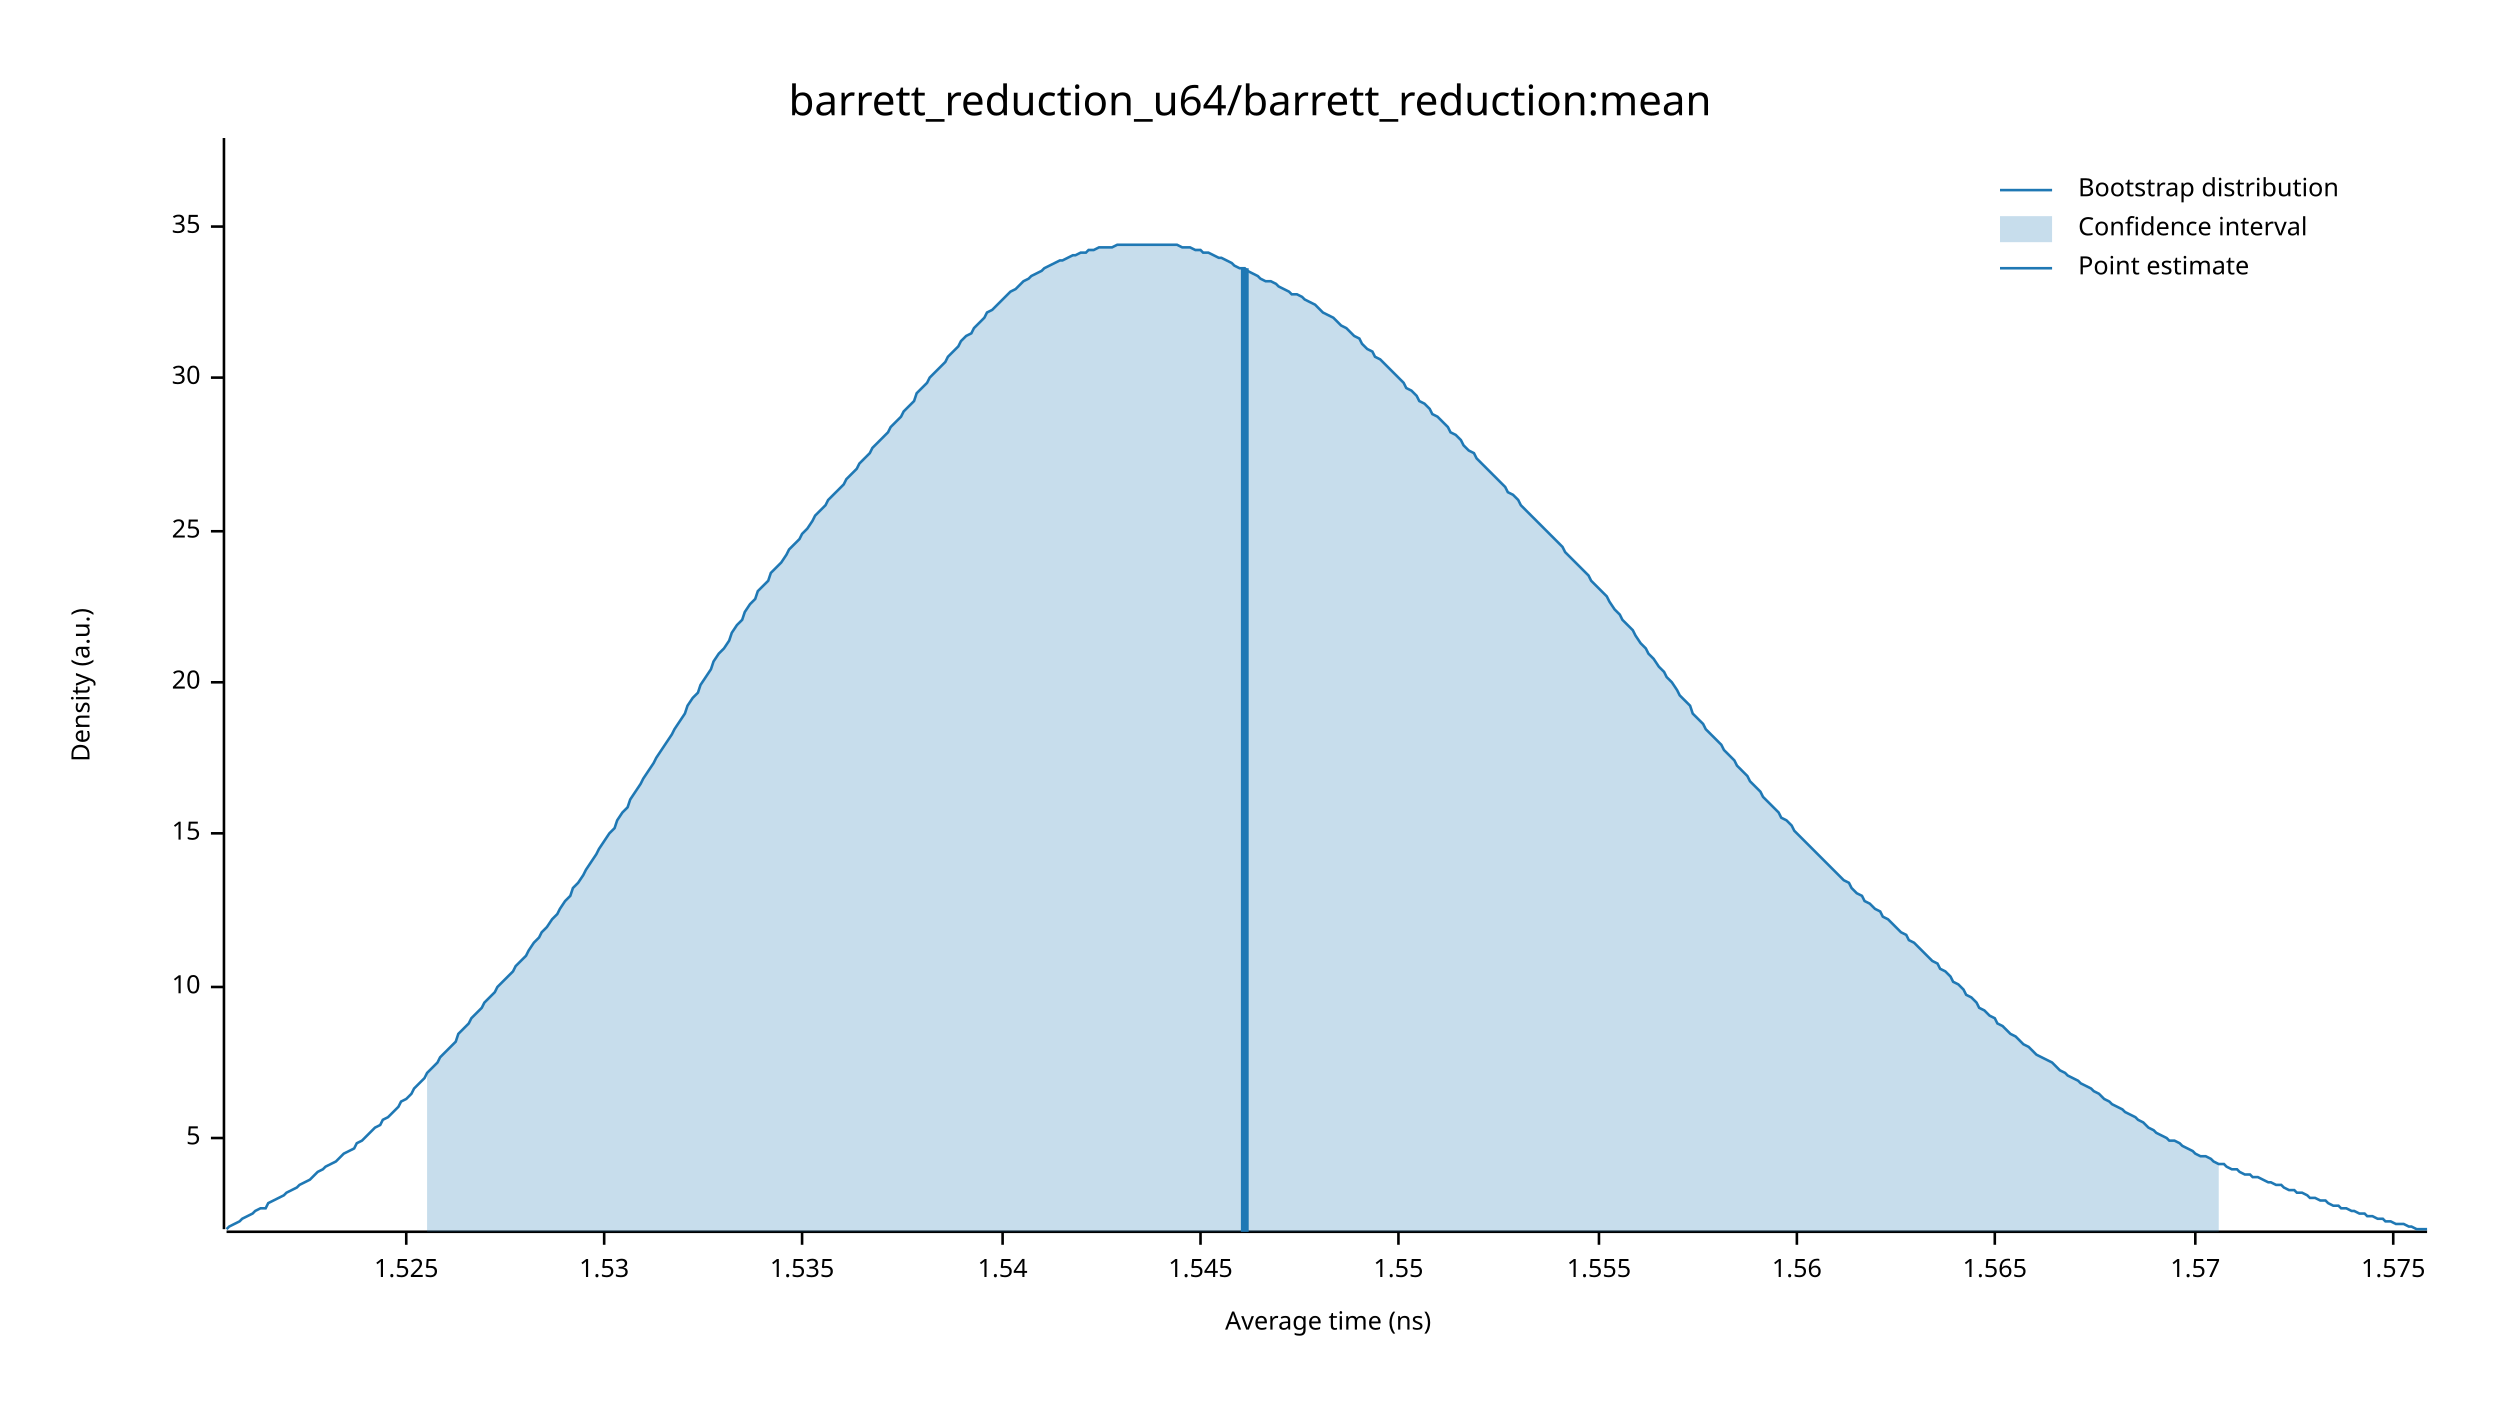
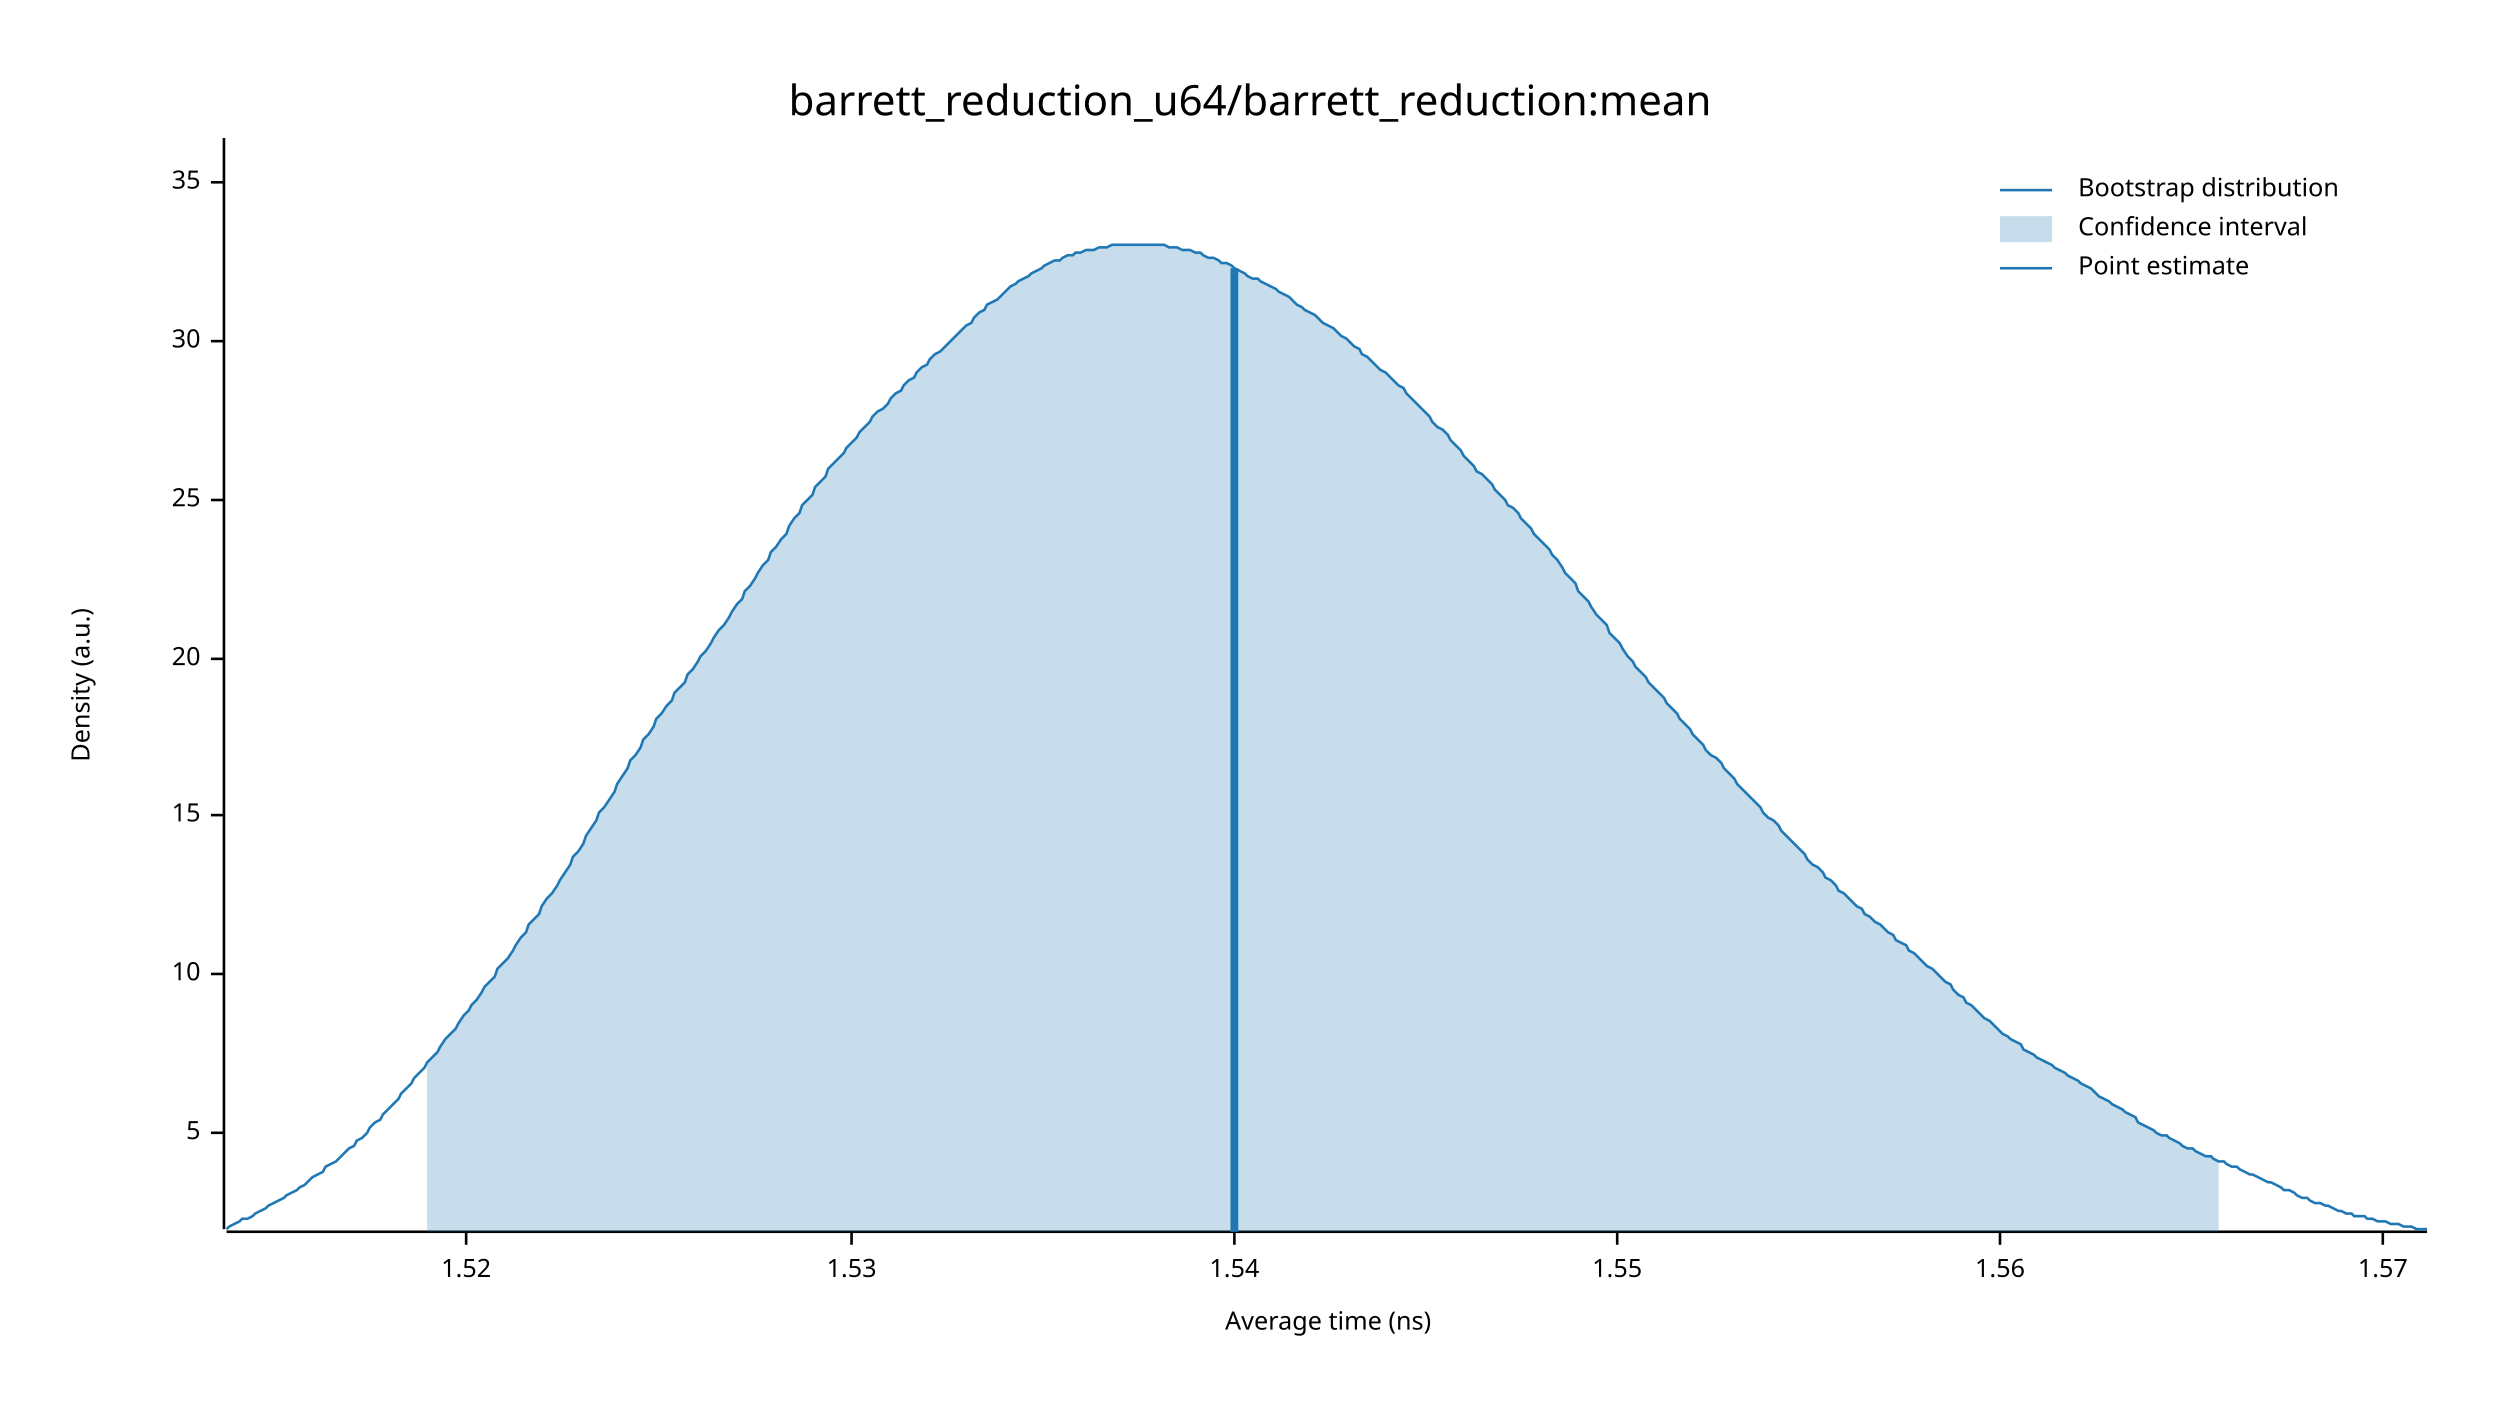
<svg xmlns="http://www.w3.org/2000/svg" width="960" height="540" viewBox="0 0 960 540">
  <text x="480" y="32" dy="0.76em" text-anchor="middle" font-family="sans-serif" font-size="16.129" opacity="1" fill="#000000">
barrett_reduction_u64/barrett_reduction:mean
</text>
  <text x="27" y="263" dy="0.76em" text-anchor="middle" font-family="sans-serif" font-size="9.677" opacity="1" fill="#000000" transform="rotate(270, 27, 263)">
Density (a.u.)
</text>
  <text x="510" y="513" dy="-0.5ex" text-anchor="middle" font-family="sans-serif" font-size="9.677" opacity="1" fill="#000000">
Average time (ns)
</text>
  <polyline fill="none" opacity="1" stroke="#000000" stroke-width="1" points="86,53 86,472 " />
-   <text x="77" y="437" dy="0.5ex" text-anchor="end" font-family="sans-serif" font-size="9.677" opacity="1" fill="#000000">
+   <text x="77" y="435" dy="0.5ex" text-anchor="end" font-family="sans-serif" font-size="9.677" opacity="1" fill="#000000">
5
</text>
-   <polyline fill="none" opacity="1" stroke="#000000" stroke-width="1" points="81,437 86,437 " />
-   <text x="77" y="379" dy="0.5ex" text-anchor="end" font-family="sans-serif" font-size="9.677" opacity="1" fill="#000000">
+   <polyline fill="none" opacity="1" stroke="#000000" stroke-width="1" points="81,435 86,435 " />
+   <text x="77" y="374" dy="0.5ex" text-anchor="end" font-family="sans-serif" font-size="9.677" opacity="1" fill="#000000">
10
</text>
-   <polyline fill="none" opacity="1" stroke="#000000" stroke-width="1" points="81,379 86,379 " />
-   <text x="77" y="320" dy="0.5ex" text-anchor="end" font-family="sans-serif" font-size="9.677" opacity="1" fill="#000000">
+   <polyline fill="none" opacity="1" stroke="#000000" stroke-width="1" points="81,374 86,374 " />
+   <text x="77" y="313" dy="0.5ex" text-anchor="end" font-family="sans-serif" font-size="9.677" opacity="1" fill="#000000">
15
</text>
-   <polyline fill="none" opacity="1" stroke="#000000" stroke-width="1" points="81,320 86,320 " />
-   <text x="77" y="262" dy="0.5ex" text-anchor="end" font-family="sans-serif" font-size="9.677" opacity="1" fill="#000000">
+   <polyline fill="none" opacity="1" stroke="#000000" stroke-width="1" points="81,313 86,313 " />
+   <text x="77" y="253" dy="0.5ex" text-anchor="end" font-family="sans-serif" font-size="9.677" opacity="1" fill="#000000">
20
</text>
-   <polyline fill="none" opacity="1" stroke="#000000" stroke-width="1" points="81,262 86,262 " />
-   <text x="77" y="204" dy="0.5ex" text-anchor="end" font-family="sans-serif" font-size="9.677" opacity="1" fill="#000000">
+   <polyline fill="none" opacity="1" stroke="#000000" stroke-width="1" points="81,253 86,253 " />
+   <text x="77" y="192" dy="0.5ex" text-anchor="end" font-family="sans-serif" font-size="9.677" opacity="1" fill="#000000">
25
</text>
-   <polyline fill="none" opacity="1" stroke="#000000" stroke-width="1" points="81,204 86,204 " />
-   <text x="77" y="145" dy="0.5ex" text-anchor="end" font-family="sans-serif" font-size="9.677" opacity="1" fill="#000000">
+   <polyline fill="none" opacity="1" stroke="#000000" stroke-width="1" points="81,192 86,192 " />
+   <text x="77" y="131" dy="0.5ex" text-anchor="end" font-family="sans-serif" font-size="9.677" opacity="1" fill="#000000">
30
</text>
-   <polyline fill="none" opacity="1" stroke="#000000" stroke-width="1" points="81,145 86,145 " />
-   <text x="77" y="87" dy="0.5ex" text-anchor="end" font-family="sans-serif" font-size="9.677" opacity="1" fill="#000000">
+   <polyline fill="none" opacity="1" stroke="#000000" stroke-width="1" points="81,131 86,131 " />
+   <text x="77" y="70" dy="0.5ex" text-anchor="end" font-family="sans-serif" font-size="9.677" opacity="1" fill="#000000">
35
</text>
-   <polyline fill="none" opacity="1" stroke="#000000" stroke-width="1" points="81,87 86,87 " />
+   <polyline fill="none" opacity="1" stroke="#000000" stroke-width="1" points="81,70 86,70 " />
  <polyline fill="none" opacity="1" stroke="#000000" stroke-width="1" points="87,473 932,473 " />
-   <text x="156" y="483" dy="0.76em" text-anchor="middle" font-family="sans-serif" font-size="9.677" opacity="1" fill="#000000">
- 1.525
+   <text x="179" y="483" dy="0.76em" text-anchor="middle" font-family="sans-serif" font-size="9.677" opacity="1" fill="#000000">
+ 1.52
</text>
-   <polyline fill="none" opacity="1" stroke="#000000" stroke-width="1" points="156,473 156,478 " />
-   <text x="232" y="483" dy="0.76em" text-anchor="middle" font-family="sans-serif" font-size="9.677" opacity="1" fill="#000000">
+   <polyline fill="none" opacity="1" stroke="#000000" stroke-width="1" points="179,473 179,478 " />
+   <text x="327" y="483" dy="0.76em" text-anchor="middle" font-family="sans-serif" font-size="9.677" opacity="1" fill="#000000">
1.53
</text>
-   <polyline fill="none" opacity="1" stroke="#000000" stroke-width="1" points="232,473 232,478 " />
-   <text x="308" y="483" dy="0.76em" text-anchor="middle" font-family="sans-serif" font-size="9.677" opacity="1" fill="#000000">
- 1.535
- </text>
-   <polyline fill="none" opacity="1" stroke="#000000" stroke-width="1" points="308,473 308,478 " />
-   <text x="385" y="483" dy="0.76em" text-anchor="middle" font-family="sans-serif" font-size="9.677" opacity="1" fill="#000000">
+   <polyline fill="none" opacity="1" stroke="#000000" stroke-width="1" points="327,473 327,478 " />
+   <text x="474" y="483" dy="0.76em" text-anchor="middle" font-family="sans-serif" font-size="9.677" opacity="1" fill="#000000">
1.54
</text>
-   <polyline fill="none" opacity="1" stroke="#000000" stroke-width="1" points="385,473 385,478 " />
-   <text x="461" y="483" dy="0.76em" text-anchor="middle" font-family="sans-serif" font-size="9.677" opacity="1" fill="#000000">
- 1.545
- </text>
-   <polyline fill="none" opacity="1" stroke="#000000" stroke-width="1" points="461,473 461,478 " />
-   <text x="537" y="483" dy="0.76em" text-anchor="middle" font-family="sans-serif" font-size="9.677" opacity="1" fill="#000000">
+   <polyline fill="none" opacity="1" stroke="#000000" stroke-width="1" points="474,473 474,478 " />
+   <text x="621" y="483" dy="0.76em" text-anchor="middle" font-family="sans-serif" font-size="9.677" opacity="1" fill="#000000">
1.55
</text>
-   <polyline fill="none" opacity="1" stroke="#000000" stroke-width="1" points="537,473 537,478 " />
-   <text x="614" y="483" dy="0.76em" text-anchor="middle" font-family="sans-serif" font-size="9.677" opacity="1" fill="#000000">
- 1.555
- </text>
-   <polyline fill="none" opacity="1" stroke="#000000" stroke-width="1" points="614,473 614,478 " />
-   <text x="690" y="483" dy="0.76em" text-anchor="middle" font-family="sans-serif" font-size="9.677" opacity="1" fill="#000000">
+   <polyline fill="none" opacity="1" stroke="#000000" stroke-width="1" points="621,473 621,478 " />
+   <text x="768" y="483" dy="0.76em" text-anchor="middle" font-family="sans-serif" font-size="9.677" opacity="1" fill="#000000">
1.56
</text>
-   <polyline fill="none" opacity="1" stroke="#000000" stroke-width="1" points="690,473 690,478 " />
-   <text x="766" y="483" dy="0.76em" text-anchor="middle" font-family="sans-serif" font-size="9.677" opacity="1" fill="#000000">
- 1.565
- </text>
-   <polyline fill="none" opacity="1" stroke="#000000" stroke-width="1" points="766,473 766,478 " />
-   <text x="843" y="483" dy="0.76em" text-anchor="middle" font-family="sans-serif" font-size="9.677" opacity="1" fill="#000000">
+   <polyline fill="none" opacity="1" stroke="#000000" stroke-width="1" points="768,473 768,478 " />
+   <text x="915" y="483" dy="0.76em" text-anchor="middle" font-family="sans-serif" font-size="9.677" opacity="1" fill="#000000">
1.57
</text>
-   <polyline fill="none" opacity="1" stroke="#000000" stroke-width="1" points="843,473 843,478 " />
-   <text x="919" y="483" dy="0.76em" text-anchor="middle" font-family="sans-serif" font-size="9.677" opacity="1" fill="#000000">
- 1.575
- </text>
-   <polyline fill="none" opacity="1" stroke="#000000" stroke-width="1" points="919,473 919,478 " />
-   <polyline fill="none" opacity="1" stroke="#1F78B4" stroke-width="1" points="87,472 88,471 90,470 92,469 93,468 95,467 97,466 98,465 100,464 102,464 103,462 105,461 107,460 109,459 110,458 112,457 114,456 115,455 117,454 119,453 120,452 122,450 124,449 125,448 127,447 129,446 131,444 132,443 134,442 136,441 137,439 139,438 141,436 142,435 144,433 146,432 147,430 149,429 151,427 153,425 154,423 156,422 158,420 159,418 161,416 163,414 164,412 166,410 168,408 169,406 171,404 173,402 175,400 176,397 178,395 180,393 181,391 183,389 185,387 186,385 188,383 190,381 191,379 193,377 195,375 197,373 198,371 200,369 202,367 203,365 205,362 207,360 208,358 210,356 212,353 214,351 215,349 217,346 219,344 220,341 222,339 224,336 225,334 227,331 229,328 230,326 232,323 234,320 236,318 237,315 239,312 241,310 242,307 244,304 246,301 247,299 249,296 251,293 252,291 254,288 256,285 258,282 259,280 261,277 263,274 264,271 266,268 268,266 269,263 271,260 273,257 274,254 276,251 278,249 280,246 281,243 283,240 285,238 286,235 288,232 290,230 291,227 293,225 295,223 296,220 298,218 300,216 302,213 303,211 305,209 307,207 308,205 310,203 312,200 313,198 315,196 317,194 318,192 320,190 322,188 324,186 325,184 327,182 329,180 330,178 332,176 334,174 335,172 337,170 339,168 341,166 342,164 344,162 346,160 347,158 349,156 351,154 352,151 354,149 356,147 357,145 359,143 361,141 363,139 364,137 366,135 368,133 369,131 371,129 373,128 374,126 376,124 378,122 379,120 381,119 383,117 385,115 386,114 388,112 390,111 391,110 393,108 395,107 396,106 398,105 400,104 401,103 403,102 405,101 407,100 408,100 410,99 412,98 413,98 415,97 417,97 418,96 420,96 422,95 423,95 425,95 427,95 429,94 430,94 432,94 434,94 435,94 437,94 439,94 440,94 442,94 444,94 445,94 447,94 449,94 451,94 452,94 454,95 456,95 457,95 459,96 461,96 462,97 464,97 466,98 468,99 469,99 471,100 473,101 474,102 476,103 478,103 479,104 481,105 483,106 484,107 486,108 488,108 490,109 491,110 493,111 495,112 496,113 498,113 500,114 501,115 503,116 505,117 506,118 508,120 510,121 512,122 513,123 515,125 517,126 518,127 520,129 522,130 523,132 525,134 527,135 528,137 530,138 532,140 534,142 535,143 537,145 539,147 540,149 542,150 544,152 545,154 547,155 549,157 550,159 552,160 554,162 556,164 557,166 559,167 561,169 562,171 564,173 566,174 567,176 569,178 571,180 573,182 574,183 576,185 578,187 579,189 581,190 583,192 584,194 586,196 588,198 589,199 591,201 593,203 595,205 596,206 598,208 600,210 601,212 603,214 605,216 606,217 608,219 610,221 611,223 613,225 615,227 617,229 618,231 620,234 622,236 623,238 625,240 627,242 628,244 630,247 632,249 633,251 635,253 637,256 639,258 640,260 642,262 644,265 645,267 647,269 649,271 650,274 652,276 654,278 655,280 657,282 659,284 661,286 662,288 664,290 666,292 667,294 669,296 671,298 672,300 674,302 676,304 677,306 679,308 681,310 683,312 684,314 686,315 688,317 689,319 691,321 693,323 694,324 696,326 698,328 700,330 701,331 703,333 705,335 706,336 708,338 710,339 711,341 713,343 715,344 716,346 718,347 720,349 722,350 723,352 725,353 727,355 728,356 730,358 732,359 733,361 735,362 737,364 738,365 740,367 742,369 744,370 745,372 747,373 749,375 750,377 752,378 754,380 755,382 757,383 759,385 760,387 762,388 764,390 766,391 767,393 769,394 771,396 772,397 774,398 776,400 777,401 779,402 781,404 782,405 784,406 786,407 788,408 789,409 791,411 793,412 794,413 796,414 798,415 799,416 801,417 803,418 804,419 806,420 808,422 810,423 811,424 813,425 815,426 816,427 818,428 820,429 821,430 823,431 825,433 827,434 828,435 830,436 832,437 833,438 835,438 837,439 838,440 840,441 842,442 843,443 845,444 847,444 849,445 850,446 852,447 854,447 855,448 857,449 859,449 860,450 862,451 864,451 865,452 867,452 869,453 871,454 872,454 874,455 876,455 877,456 879,457 881,457 882,458 884,458 886,459 887,460 889,460 891,461 893,461 894,462 896,463 898,463 899,464 901,464 903,465 904,465 906,466 908,466 909,467 911,467 913,468 915,468 916,469 918,469 920,470 921,470 923,470 925,471 926,471 928,472 930,472 932,472 " />
-   <polygon opacity="0.25" fill="#1F78B4" points="164,412 166,410 168,408 169,406 171,404 173,402 175,400 176,397 178,395 180,393 181,391 183,389 185,387 186,385 188,383 190,381 191,379 193,377 195,375 197,373 198,371 200,369 202,367 203,365 205,362 207,360 208,358 210,356 212,353 214,351 215,349 217,346 219,344 220,341 222,339 224,336 225,334 227,331 229,328 230,326 232,323 234,320 236,318 237,315 239,312 241,310 242,307 244,304 246,301 247,299 249,296 251,293 252,291 254,288 256,285 258,282 259,280 261,277 263,274 264,271 266,268 268,266 269,263 271,260 273,257 274,254 276,251 278,249 280,246 281,243 283,240 285,238 286,235 288,232 290,230 291,227 293,225 295,223 296,220 298,218 300,216 302,213 303,211 305,209 307,207 308,205 310,203 312,200 313,198 315,196 317,194 318,192 320,190 322,188 324,186 325,184 327,182 329,180 330,178 332,176 334,174 335,172 337,170 339,168 341,166 342,164 344,162 346,160 347,158 349,156 351,154 352,151 354,149 356,147 357,145 359,143 361,141 363,139 364,137 366,135 368,133 369,131 371,129 373,128 374,126 376,124 378,122 379,120 381,119 383,117 385,115 386,114 388,112 390,111 391,110 393,108 395,107 396,106 398,105 400,104 401,103 403,102 405,101 407,100 408,100 410,99 412,98 413,98 415,97 417,97 418,96 420,96 422,95 423,95 425,95 427,95 429,94 430,94 432,94 434,94 435,94 437,94 439,94 440,94 442,94 444,94 445,94 447,94 449,94 451,94 452,94 454,95 456,95 457,95 459,96 461,96 462,97 464,97 466,98 468,99 469,99 471,100 473,101 474,102 476,103 478,103 479,104 481,105 483,106 484,107 486,108 488,108 490,109 491,110 493,111 495,112 496,113 498,113 500,114 501,115 503,116 505,117 506,118 508,120 510,121 512,122 513,123 515,125 517,126 518,127 520,129 522,130 523,132 525,134 527,135 528,137 530,138 532,140 534,142 535,143 537,145 539,147 540,149 542,150 544,152 545,154 547,155 549,157 550,159 552,160 554,162 556,164 557,166 559,167 561,169 562,171 564,173 566,174 567,176 569,178 571,180 573,182 574,183 576,185 578,187 579,189 581,190 583,192 584,194 586,196 588,198 589,199 591,201 593,203 595,205 596,206 598,208 600,210 601,212 603,214 605,216 606,217 608,219 610,221 611,223 613,225 615,227 617,229 618,231 620,234 622,236 623,238 625,240 627,242 628,244 630,247 632,249 633,251 635,253 637,256 639,258 640,260 642,262 644,265 645,267 647,269 649,271 650,274 652,276 654,278 655,280 657,282 659,284 661,286 662,288 664,290 666,292 667,294 669,296 671,298 672,300 674,302 676,304 677,306 679,308 681,310 683,312 684,314 686,315 688,317 689,319 691,321 693,323 694,324 696,326 698,328 700,330 701,331 703,333 705,335 706,336 708,338 710,339 711,341 713,343 715,344 716,346 718,347 720,349 722,350 723,352 725,353 727,355 728,356 730,358 732,359 733,361 735,362 737,364 738,365 740,367 742,369 744,370 745,372 747,373 749,375 750,377 752,378 754,380 755,382 757,383 759,385 760,387 762,388 764,390 766,391 767,393 769,394 771,396 772,397 774,398 776,400 777,401 779,402 781,404 782,405 784,406 786,407 788,408 789,409 791,411 793,412 794,413 796,414 798,415 799,416 801,417 803,418 804,419 806,420 808,422 810,423 811,424 813,425 815,426 816,427 818,428 820,429 821,430 823,431 825,433 827,434 828,435 830,436 832,437 833,438 835,438 837,439 838,440 840,441 842,442 843,443 845,444 847,444 849,445 850,446 852,447 852,473 164,473 " />
-   <polyline fill="none" opacity="1" stroke="#1F78B4" stroke-width="3" points="478,473 478,103 " />
+   <polyline fill="none" opacity="1" stroke="#000000" stroke-width="1" points="915,473 915,478 " />
+   <polyline fill="none" opacity="1" stroke="#1F78B4" stroke-width="1" points="87,472 88,471 90,470 92,469 93,468 95,468 97,467 98,466 100,465 102,464 103,463 105,462 107,461 109,460 110,459 112,458 114,457 115,456 117,455 119,453 120,452 122,451 124,450 125,448 127,447 129,446 131,444 132,443 134,441 136,440 137,438 139,437 141,435 142,433 144,431 146,430 147,428 149,426 151,424 153,422 154,420 156,418 158,416 159,414 161,412 163,410 164,408 166,406 168,404 169,402 171,399 173,397 175,395 176,393 178,390 180,388 181,386 183,384 185,381 186,379 188,377 190,375 191,372 193,370 195,368 197,365 198,363 200,360 202,358 203,355 205,353 207,351 208,348 210,345 212,343 214,340 215,338 217,335 219,332 220,329 222,327 224,324 225,321 227,318 229,315 230,312 232,310 234,307 236,304 237,301 239,298 241,295 242,292 244,290 246,287 247,284 249,282 251,279 252,276 254,274 256,271 258,269 259,266 261,264 263,262 264,259 266,257 268,254 269,252 271,250 273,247 274,245 276,242 278,240 280,237 281,235 283,232 285,230 286,227 288,225 290,222 291,220 293,217 295,215 296,212 298,210 300,207 302,205 303,202 305,199 307,197 308,194 310,192 312,190 313,187 315,185 317,183 318,180 320,178 322,176 324,174 325,172 327,170 329,168 330,166 332,164 334,162 335,160 337,158 339,157 341,155 342,153 344,151 346,150 347,148 349,146 351,145 352,143 354,141 356,140 357,138 359,136 361,135 363,133 364,132 366,130 368,128 369,127 371,125 373,124 374,122 376,120 378,119 379,117 381,116 383,115 385,113 386,112 388,110 390,109 391,108 393,107 395,106 396,105 398,104 400,103 401,102 403,101 405,100 407,100 408,99 410,98 412,98 413,97 415,97 417,96 418,96 420,96 422,95 423,95 425,95 427,94 429,94 430,94 432,94 434,94 435,94 437,94 439,94 440,94 442,94 444,94 445,94 447,94 449,95 451,95 452,95 454,96 456,96 457,96 459,97 461,97 462,98 464,99 466,99 468,100 469,101 471,101 473,102 474,103 476,104 478,105 479,106 481,107 483,107 484,108 486,109 488,110 490,111 491,112 493,113 495,114 496,115 498,117 500,118 501,119 503,120 505,121 506,122 508,124 510,125 512,126 513,127 515,129 517,130 518,131 520,133 522,134 523,136 525,137 527,139 528,140 530,142 532,143 534,145 535,146 537,148 539,149 540,151 542,153 544,155 545,156 547,158 549,160 550,162 552,164 554,165 556,167 557,169 559,171 561,173 562,175 564,177 566,179 567,181 569,182 571,184 573,186 574,188 576,190 578,192 579,194 581,195 583,197 584,199 586,201 588,203 589,205 591,207 593,209 595,211 596,213 598,215 600,218 601,220 603,222 605,224 606,227 608,229 610,231 611,233 613,236 615,238 617,240 618,243 620,245 622,247 623,249 625,252 627,254 628,256 630,258 632,260 633,262 635,264 637,266 639,268 640,270 642,272 644,274 645,276 647,278 649,280 650,282 652,284 654,286 655,288 657,290 659,291 661,293 662,295 664,297 666,299 667,301 669,303 671,305 672,306 674,308 676,310 677,312 679,314 681,315 683,317 684,319 686,321 688,323 689,324 691,326 693,328 694,330 696,332 698,333 700,335 701,337 703,338 705,340 706,342 708,343 710,345 711,346 713,348 715,349 716,351 718,352 720,354 722,355 723,356 725,358 727,359 728,361 730,362 732,363 733,365 735,366 737,368 738,369 740,371 742,372 744,374 745,375 747,377 749,378 750,380 752,382 754,383 755,385 757,386 759,388 760,389 762,391 764,392 766,394 767,395 769,397 771,398 772,399 774,400 776,401 777,403 779,404 781,405 782,406 784,407 786,408 788,409 789,410 791,411 793,412 794,413 796,414 798,415 799,416 801,417 803,418 804,419 806,421 808,422 810,423 811,424 813,425 815,426 816,427 818,428 820,429 821,431 823,432 825,433 827,434 828,435 830,436 832,436 833,437 835,438 837,439 838,440 840,441 842,441 843,442 845,443 847,444 849,444 850,445 852,446 854,446 855,447 857,448 859,448 860,449 862,450 864,451 865,451 867,452 869,453 871,454 872,454 874,455 876,456 877,457 879,457 881,458 882,459 884,460 886,460 887,461 889,462 891,462 893,463 894,463 896,464 898,465 899,465 901,466 903,466 904,467 906,467 908,467 909,468 911,468 913,469 915,469 916,469 918,470 920,470 921,470 923,471 925,471 926,471 928,472 930,472 932,472 " />
+   <polygon opacity="0.25" fill="#1F78B4" points="164,408 166,406 168,404 169,402 171,399 173,397 175,395 176,393 178,390 180,388 181,386 183,384 185,381 186,379 188,377 190,375 191,372 193,370 195,368 197,365 198,363 200,360 202,358 203,355 205,353 207,351 208,348 210,345 212,343 214,340 215,338 217,335 219,332 220,329 222,327 224,324 225,321 227,318 229,315 230,312 232,310 234,307 236,304 237,301 239,298 241,295 242,292 244,290 246,287 247,284 249,282 251,279 252,276 254,274 256,271 258,269 259,266 261,264 263,262 264,259 266,257 268,254 269,252 271,250 273,247 274,245 276,242 278,240 280,237 281,235 283,232 285,230 286,227 288,225 290,222 291,220 293,217 295,215 296,212 298,210 300,207 302,205 303,202 305,199 307,197 308,194 310,192 312,190 313,187 315,185 317,183 318,180 320,178 322,176 324,174 325,172 327,170 329,168 330,166 332,164 334,162 335,160 337,158 339,157 341,155 342,153 344,151 346,150 347,148 349,146 351,145 352,143 354,141 356,140 357,138 359,136 361,135 363,133 364,132 366,130 368,128 369,127 371,125 373,124 374,122 376,120 378,119 379,117 381,116 383,115 385,113 386,112 388,110 390,109 391,108 393,107 395,106 396,105 398,104 400,103 401,102 403,101 405,100 407,100 408,99 410,98 412,98 413,97 415,97 417,96 418,96 420,96 422,95 423,95 425,95 427,94 429,94 430,94 432,94 434,94 435,94 437,94 439,94 440,94 442,94 444,94 445,94 447,94 449,95 451,95 452,95 454,96 456,96 457,96 459,97 461,97 462,98 464,99 466,99 468,100 469,101 471,101 473,102 474,103 476,104 478,105 479,106 481,107 483,107 484,108 486,109 488,110 490,111 491,112 493,113 495,114 496,115 498,117 500,118 501,119 503,120 505,121 506,122 508,124 510,125 512,126 513,127 515,129 517,130 518,131 520,133 522,134 523,136 525,137 527,139 528,140 530,142 532,143 534,145 535,146 537,148 539,149 540,151 542,153 544,155 545,156 547,158 549,160 550,162 552,164 554,165 556,167 557,169 559,171 561,173 562,175 564,177 566,179 567,181 569,182 571,184 573,186 574,188 576,190 578,192 579,194 581,195 583,197 584,199 586,201 588,203 589,205 591,207 593,209 595,211 596,213 598,215 600,218 601,220 603,222 605,224 606,227 608,229 610,231 611,233 613,236 615,238 617,240 618,243 620,245 622,247 623,249 625,252 627,254 628,256 630,258 632,260 633,262 635,264 637,266 639,268 640,270 642,272 644,274 645,276 647,278 649,280 650,282 652,284 654,286 655,288 657,290 659,291 661,293 662,295 664,297 666,299 667,301 669,303 671,305 672,306 674,308 676,310 677,312 679,314 681,315 683,317 684,319 686,321 688,323 689,324 691,326 693,328 694,330 696,332 698,333 700,335 701,337 703,338 705,340 706,342 708,343 710,345 711,346 713,348 715,349 716,351 718,352 720,354 722,355 723,356 725,358 727,359 728,361 730,362 732,363 733,365 735,366 737,368 738,369 740,371 742,372 744,374 745,375 747,377 749,378 750,380 752,382 754,383 755,385 757,386 759,388 760,389 762,391 764,392 766,394 767,395 769,397 771,398 772,399 774,400 776,401 777,403 779,404 781,405 782,406 784,407 786,408 788,409 789,410 791,411 793,412 794,413 796,414 798,415 799,416 801,417 803,418 804,419 806,421 808,422 810,423 811,424 813,425 815,426 816,427 818,428 820,429 821,431 823,432 825,433 827,434 828,435 830,436 832,436 833,437 835,438 837,439 838,440 840,441 842,441 843,442 845,443 847,444 849,444 850,445 852,446 852,473 164,473 " />
+   <polyline fill="none" opacity="1" stroke="#1F78B4" stroke-width="3" points="474,473 474,103 " />
  <text x="798" y="68" dy="0.76em" text-anchor="start" font-family="sans-serif" font-size="9.677" opacity="1" fill="#000000">
Bootstrap distribution
</text>
  <text x="798" y="83" dy="0.76em" text-anchor="start" font-family="sans-serif" font-size="9.677" opacity="1" fill="#000000">
Confidence interval
</text>
  <text x="798" y="98" dy="0.76em" text-anchor="start" font-family="sans-serif" font-size="9.677" opacity="1" fill="#000000">
Point estimate
</text>
  <polyline fill="none" opacity="1" stroke="#1F78B4" stroke-width="1" points="768,73 788,73 " />
  <rect x="768" y="83" width="20" height="10" opacity="0.25" fill="#1F78B4" stroke="none" />
  <polyline fill="none" opacity="1" stroke="#1F78B4" stroke-width="1" points="768,103 788,103 " />
</svg>
